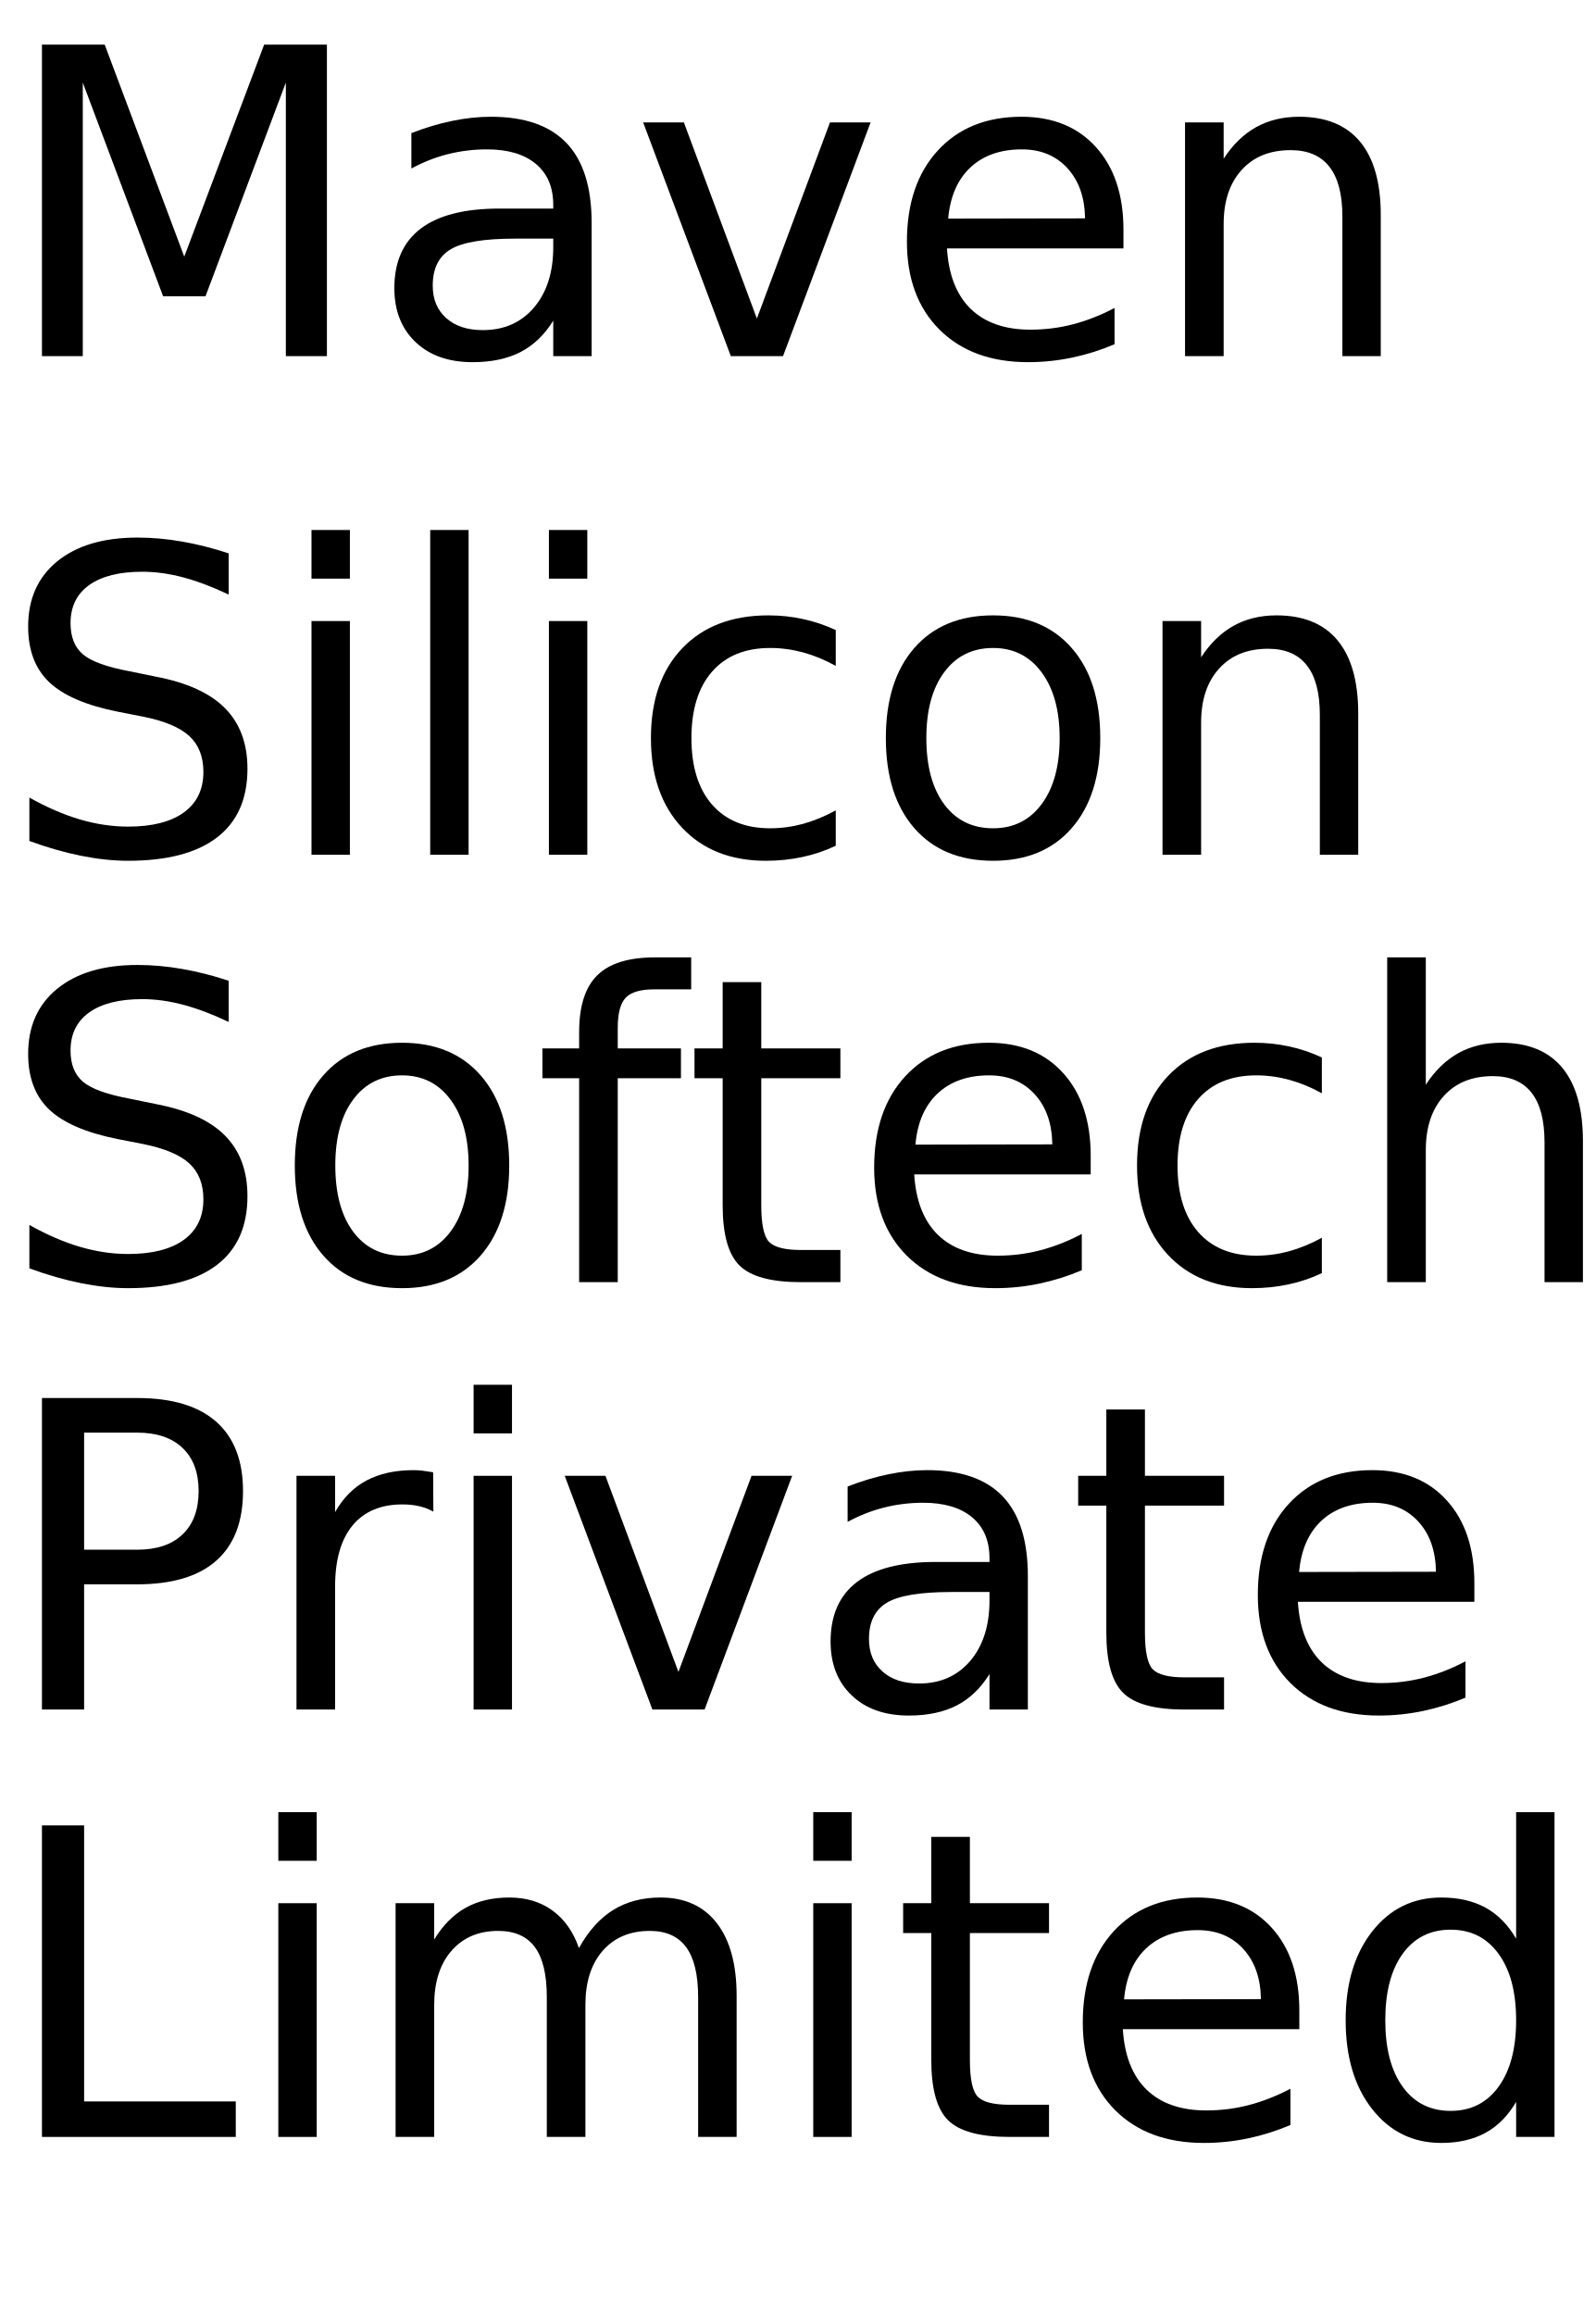
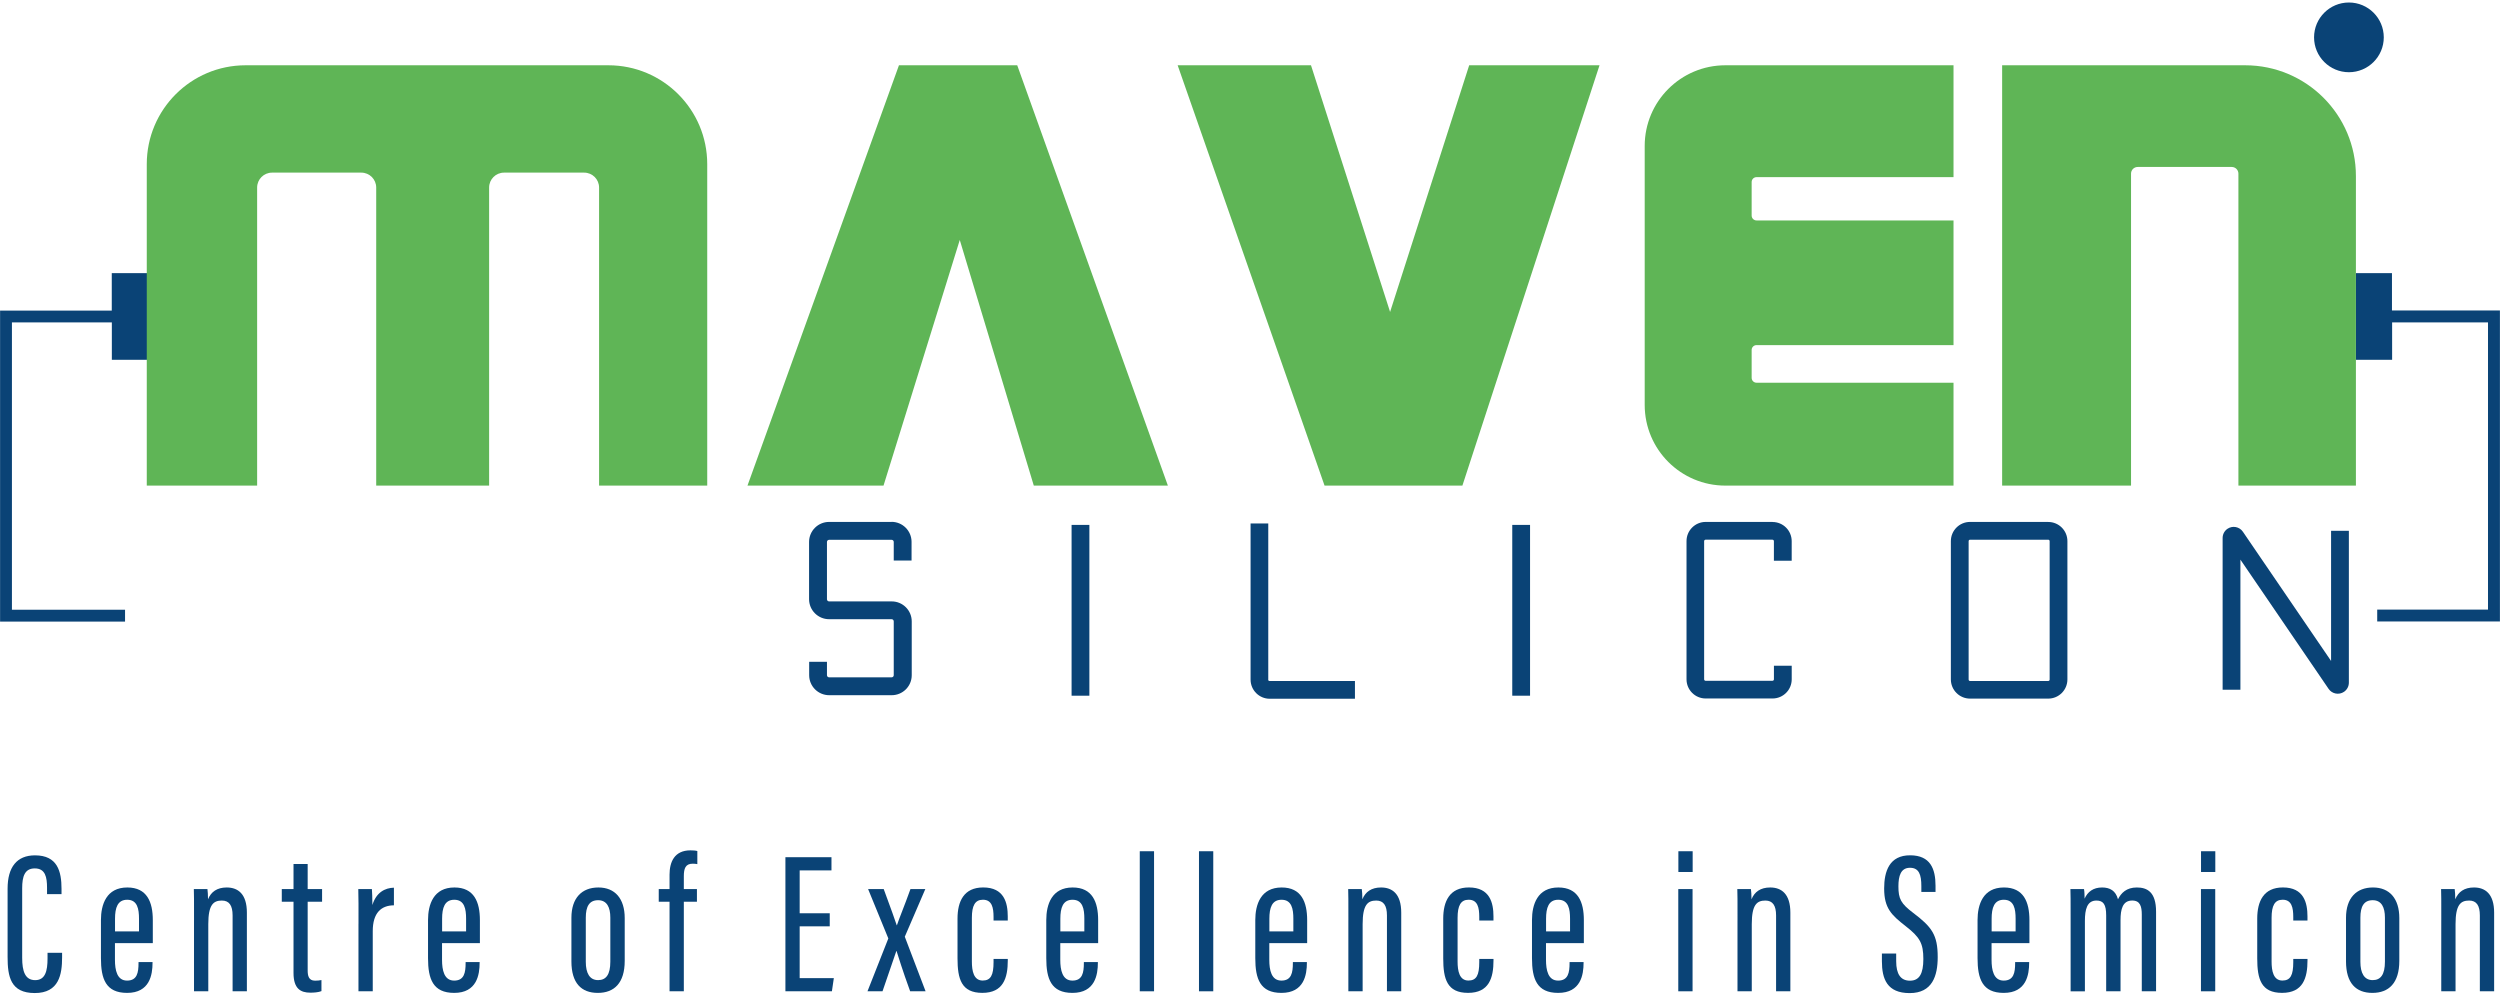
- <svg xmlns="http://www.w3.org/2000/svg" xmlns:xlink="http://www.w3.org/1999/xlink" width="224" height="325" viewBox="0 0 224 325">
-   <defs>
-     <g>
-       <g id="glyph-0-0">
-         <path d="M 5.891 -43.734 L 14.703 -43.734 L 25.875 -13.969 L 37.094 -43.734 L 45.906 -43.734 L 45.906 0 L 40.141 0 L 40.141 -38.406 L 28.859 -8.406 L 22.906 -8.406 L 11.625 -38.406 L 11.625 0 L 5.891 0 Z M 5.891 -43.734 " />
-       </g>
-       <g id="glyph-0-1">
-         <path d="M 20.562 -16.5 C 16.207 -16.5 13.191 -16 11.516 -15 C 9.836 -14 9 -12.301 9 -9.906 C 9 -7.988 9.629 -6.469 10.891 -5.344 C 12.148 -4.219 13.863 -3.656 16.031 -3.656 C 19.02 -3.656 21.414 -4.711 23.219 -6.828 C 25.02 -8.953 25.922 -11.773 25.922 -15.297 L 25.922 -16.5 Z M 31.312 -18.719 L 31.312 0 L 25.922 0 L 25.922 -4.984 C 24.691 -2.992 23.16 -1.523 21.328 -0.578 C 19.492 0.367 17.25 0.844 14.594 0.844 C 11.227 0.844 8.555 -0.098 6.578 -1.984 C 4.598 -3.867 3.609 -6.391 3.609 -9.547 C 3.609 -13.242 4.844 -16.031 7.312 -17.906 C 9.781 -19.781 13.469 -20.719 18.375 -20.719 L 25.922 -20.719 L 25.922 -21.234 C 25.922 -23.723 25.102 -25.645 23.469 -27 C 21.844 -28.352 19.555 -29.031 16.609 -29.031 C 14.734 -29.031 12.906 -28.805 11.125 -28.359 C 9.352 -27.91 7.645 -27.238 6 -26.344 L 6 -31.312 C 7.977 -32.082 9.895 -32.656 11.75 -33.031 C 13.602 -33.414 15.41 -33.609 17.172 -33.609 C 21.91 -33.609 25.453 -32.375 27.797 -29.906 C 30.141 -27.445 31.312 -23.719 31.312 -18.719 Z M 31.312 -18.719 " />
-       </g>
-       <g id="glyph-0-2">
-         <path d="M 1.781 -32.812 L 7.5 -32.812 L 17.75 -5.281 L 28.016 -32.812 L 33.719 -32.812 L 21.422 0 L 14.094 0 Z M 1.781 -32.812 " />
-       </g>
-       <g id="glyph-0-3">
-         <path d="M 33.719 -17.75 L 33.719 -15.125 L 8.938 -15.125 C 9.164 -11.406 10.281 -8.57 12.281 -6.625 C 14.289 -4.688 17.082 -3.719 20.656 -3.719 C 22.727 -3.719 24.734 -3.973 26.672 -4.484 C 28.617 -4.992 30.551 -5.754 32.469 -6.766 L 32.469 -1.672 C 30.531 -0.848 28.547 -0.223 26.516 0.203 C 24.484 0.629 22.422 0.844 20.328 0.844 C 15.098 0.844 10.953 -0.676 7.891 -3.719 C 4.836 -6.77 3.312 -10.891 3.312 -16.078 C 3.312 -21.453 4.758 -25.719 7.656 -28.875 C 10.562 -32.031 14.473 -33.609 19.391 -33.609 C 23.805 -33.609 27.297 -32.188 29.859 -29.344 C 32.43 -26.5 33.719 -22.633 33.719 -17.75 Z M 28.328 -19.344 C 28.285 -22.289 27.457 -24.641 25.844 -26.391 C 24.238 -28.148 22.109 -29.031 19.453 -29.031 C 16.441 -29.031 14.031 -28.18 12.219 -26.484 C 10.414 -24.785 9.379 -22.395 9.109 -19.312 Z M 28.328 -19.344 " />
-       </g>
-       <g id="glyph-0-4">
-         <path d="M 32.938 -19.812 L 32.938 0 L 27.547 0 L 27.547 -19.625 C 27.547 -22.727 26.938 -25.051 25.719 -26.594 C 24.508 -28.145 22.695 -28.922 20.281 -28.922 C 17.363 -28.922 15.066 -27.988 13.391 -26.125 C 11.711 -24.27 10.875 -21.742 10.875 -18.547 L 10.875 0 L 5.453 0 L 5.453 -32.812 L 10.875 -32.812 L 10.875 -27.719 C 12.156 -29.688 13.672 -31.16 15.422 -32.141 C 17.172 -33.117 19.188 -33.609 21.469 -33.609 C 25.238 -33.609 28.094 -32.441 30.031 -30.109 C 31.969 -27.773 32.938 -24.344 32.938 -19.812 Z M 32.938 -19.812 " />
-       </g>
-       <g id="glyph-0-5">
-         <path d="M 32.109 -42.312 L 32.109 -36.531 C 29.859 -37.602 27.738 -38.406 25.75 -38.938 C 23.758 -39.469 21.836 -39.734 19.984 -39.734 C 16.754 -39.734 14.266 -39.109 12.516 -37.859 C 10.773 -36.609 9.906 -34.828 9.906 -32.516 C 9.906 -30.586 10.484 -29.129 11.641 -28.141 C 12.805 -27.148 15.008 -26.352 18.25 -25.75 L 21.828 -25.016 C 26.242 -24.18 29.5 -22.703 31.594 -20.578 C 33.695 -18.461 34.75 -15.629 34.75 -12.078 C 34.75 -7.836 33.328 -4.625 30.484 -2.438 C 27.641 -0.25 23.473 0.844 17.984 0.844 C 15.922 0.844 13.719 0.609 11.375 0.141 C 9.039 -0.328 6.625 -1.02 4.125 -1.938 L 4.125 -8.031 C 6.531 -6.676 8.883 -5.656 11.188 -4.969 C 13.5 -4.289 15.766 -3.953 17.984 -3.953 C 21.367 -3.953 23.977 -4.613 25.812 -5.938 C 27.645 -7.27 28.562 -9.164 28.562 -11.625 C 28.562 -13.781 27.898 -15.461 26.578 -16.672 C 25.266 -17.879 23.102 -18.785 20.094 -19.391 L 16.5 -20.094 C 12.082 -20.977 8.883 -22.359 6.906 -24.234 C 4.938 -26.109 3.953 -28.711 3.953 -32.047 C 3.953 -35.922 5.312 -38.969 8.031 -41.188 C 10.758 -43.414 14.52 -44.531 19.312 -44.531 C 21.363 -44.531 23.453 -44.344 25.578 -43.969 C 27.703 -43.602 29.879 -43.051 32.109 -42.312 Z M 32.109 -42.312 " />
-       </g>
-       <g id="glyph-0-6">
-         <path d="M 5.656 -32.812 L 11.047 -32.812 L 11.047 0 L 5.656 0 Z M 5.656 -45.594 L 11.047 -45.594 L 11.047 -38.766 L 5.656 -38.766 Z M 5.656 -45.594 " />
-       </g>
-       <g id="glyph-0-7">
-         <path d="M 5.656 -45.594 L 11.047 -45.594 L 11.047 0 L 5.656 0 Z M 5.656 -45.594 " />
-       </g>
-       <g id="glyph-0-8">
-         <path d="M 29.266 -31.547 L 29.266 -26.516 C 27.742 -27.359 26.219 -27.988 24.688 -28.406 C 23.156 -28.82 21.609 -29.031 20.047 -29.031 C 16.547 -29.031 13.828 -27.922 11.891 -25.703 C 9.961 -23.492 9 -20.383 9 -16.375 C 9 -12.375 9.961 -9.266 11.891 -7.047 C 13.828 -4.828 16.547 -3.719 20.047 -3.719 C 21.609 -3.719 23.156 -3.926 24.688 -4.344 C 26.219 -4.77 27.742 -5.398 29.266 -6.234 L 29.266 -1.266 C 27.766 -0.555 26.207 -0.031 24.594 0.312 C 22.977 0.664 21.266 0.844 19.453 0.844 C 14.516 0.844 10.586 -0.707 7.672 -3.812 C 4.766 -6.914 3.312 -11.102 3.312 -16.375 C 3.312 -21.727 4.781 -25.938 7.719 -29 C 10.656 -32.07 14.688 -33.609 19.812 -33.609 C 21.469 -33.609 23.086 -33.438 24.672 -33.094 C 26.254 -32.75 27.785 -32.234 29.266 -31.547 Z M 29.266 -31.547 " />
-       </g>
-       <g id="glyph-0-9">
-         <path d="M 18.375 -29.031 C 15.477 -29.031 13.191 -27.898 11.516 -25.641 C 9.836 -23.391 9 -20.301 9 -16.375 C 9 -12.445 9.832 -9.352 11.5 -7.094 C 13.164 -4.844 15.457 -3.719 18.375 -3.719 C 21.238 -3.719 23.508 -4.848 25.188 -7.109 C 26.875 -9.379 27.719 -12.469 27.719 -16.375 C 27.719 -20.258 26.875 -23.336 25.188 -25.609 C 23.508 -27.891 21.238 -29.031 18.375 -29.031 Z M 18.375 -33.609 C 23.062 -33.609 26.738 -32.082 29.406 -29.031 C 32.082 -25.988 33.422 -21.77 33.422 -16.375 C 33.422 -11.008 32.082 -6.797 29.406 -3.734 C 26.738 -0.68 23.062 0.844 18.375 0.844 C 13.664 0.844 9.977 -0.68 7.312 -3.734 C 4.645 -6.797 3.312 -11.008 3.312 -16.375 C 3.312 -21.77 4.645 -25.988 7.312 -29.031 C 9.977 -32.082 13.664 -33.609 18.375 -33.609 Z M 18.375 -33.609 " />
-       </g>
-       <g id="glyph-0-10">
-         <path d="M 22.266 -45.594 L 22.266 -41.109 L 17.109 -41.109 C 15.172 -41.109 13.828 -40.719 13.078 -39.938 C 12.328 -39.156 11.953 -37.75 11.953 -35.719 L 11.953 -32.812 L 20.828 -32.812 L 20.828 -28.625 L 11.953 -28.625 L 11.953 0 L 6.531 0 L 6.531 -28.625 L 1.375 -28.625 L 1.375 -32.812 L 6.531 -32.812 L 6.531 -35.094 C 6.531 -38.75 7.379 -41.41 9.078 -43.078 C 10.773 -44.754 13.473 -45.594 17.172 -45.594 Z M 22.266 -45.594 " />
-       </g>
-       <g id="glyph-0-11">
-         <path d="M 10.984 -42.125 L 10.984 -32.812 L 22.094 -32.812 L 22.094 -28.625 L 10.984 -28.625 L 10.984 -10.812 C 10.984 -8.133 11.348 -6.414 12.078 -5.656 C 12.816 -4.895 14.305 -4.516 16.547 -4.516 L 22.094 -4.516 L 22.094 0 L 16.547 0 C 12.391 0 9.52 -0.773 7.938 -2.328 C 6.352 -3.879 5.562 -6.707 5.562 -10.812 L 5.562 -28.625 L 1.609 -28.625 L 1.609 -32.812 L 5.562 -32.812 L 5.562 -42.125 Z M 10.984 -42.125 " />
-       </g>
-       <g id="glyph-0-12">
-         <path d="M 32.938 -19.812 L 32.938 0 L 27.547 0 L 27.547 -19.625 C 27.547 -22.727 26.938 -25.051 25.719 -26.594 C 24.508 -28.145 22.695 -28.922 20.281 -28.922 C 17.363 -28.922 15.066 -27.988 13.391 -26.125 C 11.711 -24.27 10.875 -21.742 10.875 -18.547 L 10.875 0 L 5.453 0 L 5.453 -45.594 L 10.875 -45.594 L 10.875 -27.719 C 12.156 -29.688 13.672 -31.16 15.422 -32.141 C 17.172 -33.117 19.188 -33.609 21.469 -33.609 C 25.238 -33.609 28.094 -32.441 30.031 -30.109 C 31.969 -27.773 32.938 -24.344 32.938 -19.812 Z M 32.938 -19.812 " />
-       </g>
-       <g id="glyph-0-13">
-         <path d="M 11.812 -38.875 L 11.812 -22.438 L 19.25 -22.438 C 22 -22.438 24.125 -23.148 25.625 -24.578 C 27.133 -26.004 27.891 -28.035 27.891 -30.672 C 27.891 -33.285 27.133 -35.305 25.625 -36.734 C 24.125 -38.16 22 -38.875 19.25 -38.875 Z M 5.891 -43.734 L 19.25 -43.734 C 24.156 -43.734 27.859 -42.625 30.359 -40.406 C 32.867 -38.195 34.125 -34.953 34.125 -30.672 C 34.125 -26.359 32.867 -23.098 30.359 -20.891 C 27.859 -18.68 24.156 -17.578 19.25 -17.578 L 11.812 -17.578 L 11.812 0 L 5.891 0 Z M 5.891 -43.734 " />
-       </g>
-       <g id="glyph-0-14">
-         <path d="M 24.672 -27.781 C 24.066 -28.125 23.406 -28.379 22.688 -28.547 C 21.977 -28.711 21.191 -28.797 20.328 -28.797 C 17.285 -28.797 14.945 -27.805 13.312 -25.828 C 11.688 -23.848 10.875 -21 10.875 -17.281 L 10.875 0 L 5.453 0 L 5.453 -32.812 L 10.875 -32.812 L 10.875 -27.719 C 12 -29.707 13.469 -31.188 15.281 -32.156 C 17.102 -33.125 19.316 -33.609 21.922 -33.609 C 22.285 -33.609 22.691 -33.582 23.141 -33.531 C 23.586 -33.477 24.086 -33.406 24.641 -33.312 Z M 24.672 -27.781 " />
-       </g>
-       <g id="glyph-0-15">
-         <path d="M 5.891 -43.734 L 11.812 -43.734 L 11.812 -4.984 L 33.109 -4.984 L 33.109 0 L 5.891 0 Z M 5.891 -43.734 " />
-       </g>
-       <g id="glyph-0-16">
-         <path d="M 31.203 -26.516 C 32.547 -28.93 34.156 -30.719 36.031 -31.875 C 37.906 -33.031 40.113 -33.609 42.656 -33.609 C 46.07 -33.609 48.707 -32.41 50.562 -30.016 C 52.414 -27.617 53.344 -24.219 53.344 -19.812 L 53.344 0 L 47.938 0 L 47.938 -19.625 C 47.938 -22.77 47.379 -25.102 46.266 -26.625 C 45.148 -28.156 43.445 -28.922 41.156 -28.922 C 38.363 -28.922 36.156 -27.988 34.531 -26.125 C 32.914 -24.27 32.109 -21.742 32.109 -18.547 L 32.109 0 L 26.688 0 L 26.688 -19.625 C 26.688 -22.789 26.129 -25.129 25.016 -26.641 C 23.898 -28.16 22.18 -28.922 19.859 -28.922 C 17.109 -28.922 14.922 -27.988 13.297 -26.125 C 11.68 -24.258 10.875 -21.734 10.875 -18.547 L 10.875 0 L 5.453 0 L 5.453 -32.812 L 10.875 -32.812 L 10.875 -27.719 C 12.102 -29.727 13.578 -31.211 15.297 -32.172 C 17.016 -33.129 19.055 -33.609 21.422 -33.609 C 23.797 -33.609 25.816 -33 27.484 -31.781 C 29.16 -30.57 30.398 -28.816 31.203 -26.516 Z M 31.203 -26.516 " />
-       </g>
-       <g id="glyph-0-17">
-         <path d="M 27.25 -27.828 L 27.25 -45.594 L 32.641 -45.594 L 32.641 0 L 27.25 0 L 27.25 -4.922 C 26.113 -2.973 24.68 -1.523 22.953 -0.578 C 21.223 0.367 19.148 0.844 16.734 0.844 C 12.766 0.844 9.535 -0.734 7.047 -3.891 C 4.555 -7.055 3.312 -11.219 3.312 -16.375 C 3.312 -21.531 4.555 -25.691 7.047 -28.859 C 9.535 -32.023 12.766 -33.609 16.734 -33.609 C 19.148 -33.609 21.223 -33.133 22.953 -32.188 C 24.68 -31.238 26.113 -29.785 27.25 -27.828 Z M 8.875 -16.375 C 8.875 -12.414 9.688 -9.305 11.312 -7.047 C 12.945 -4.785 15.191 -3.656 18.047 -3.656 C 20.898 -3.656 23.145 -4.785 24.781 -7.047 C 26.426 -9.305 27.25 -12.414 27.25 -16.375 C 27.25 -20.344 26.426 -23.453 24.781 -25.703 C 23.145 -27.961 20.898 -29.094 18.047 -29.094 C 15.191 -29.094 12.945 -27.961 11.312 -25.703 C 9.688 -23.453 8.875 -20.344 8.875 -16.375 Z M 8.875 -16.375 " />
-       </g>
-     </g>
-   </defs>
-   <g fill="rgb(0%, 0%, 0%)" fill-opacity="1">
-     <use xlink:href="#glyph-0-0" x="0" y="50" />
-     <use xlink:href="#glyph-0-1" x="51.768" y="50" />
-     <use xlink:href="#glyph-0-2" x="88.535" y="50" />
-     <use xlink:href="#glyph-0-3" x="124.043" y="50" />
-     <use xlink:href="#glyph-0-4" x="160.957" y="50" />
-   </g>
-   <g fill="rgb(0%, 0%, 0%)" fill-opacity="1">
-     <use xlink:href="#glyph-0-5" x="0" y="120" />
-     <use xlink:href="#glyph-0-6" x="38.086" y="120" />
-     <use xlink:href="#glyph-0-7" x="54.756" y="120" />
-     <use xlink:href="#glyph-0-6" x="71.426" y="120" />
-     <use xlink:href="#glyph-0-8" x="88.096" y="120" />
-     <use xlink:href="#glyph-0-9" x="121.084" y="120" />
-     <use xlink:href="#glyph-0-4" x="157.793" y="120" />
-   </g>
-   <g fill="rgb(0%, 0%, 0%)" fill-opacity="1">
-     <use xlink:href="#glyph-0-5" x="0" y="180" />
-     <use xlink:href="#glyph-0-9" x="38.086" y="180" />
-     <use xlink:href="#glyph-0-10" x="74.795" y="180" />
-     <use xlink:href="#glyph-0-11" x="95.918" y="180" />
-     <use xlink:href="#glyph-0-3" x="119.443" y="180" />
-     <use xlink:href="#glyph-0-8" x="156.357" y="180" />
-     <use xlink:href="#glyph-0-12" x="189.346" y="180" />
-   </g>
-   <g fill="rgb(0%, 0%, 0%)" fill-opacity="1">
-     <use xlink:href="#glyph-0-13" x="0" y="240" />
-     <use xlink:href="#glyph-0-14" x="36.182" y="240" />
-     <use xlink:href="#glyph-0-6" x="60.85" y="240" />
-     <use xlink:href="#glyph-0-2" x="77.52" y="240" />
-     <use xlink:href="#glyph-0-1" x="113.027" y="240" />
-     <use xlink:href="#glyph-0-11" x="149.795" y="240" />
-     <use xlink:href="#glyph-0-3" x="173.32" y="240" />
-   </g>
-   <g fill="rgb(0%, 0%, 0%)" fill-opacity="1">
-     <use xlink:href="#glyph-0-15" x="0" y="300" />
-     <use xlink:href="#glyph-0-6" x="33.428" y="300" />
-     <use xlink:href="#glyph-0-16" x="50.098" y="300" />
-     <use xlink:href="#glyph-0-6" x="108.545" y="300" />
-     <use xlink:href="#glyph-0-11" x="125.215" y="300" />
-     <use xlink:href="#glyph-0-3" x="148.74" y="300" />
-     <use xlink:href="#glyph-0-17" x="185.654" y="300" />
-   </g>
+ <svg xmlns="http://www.w3.org/2000/svg" id="Layer_2" width="13.856in" height="5.504in" version="1.1" viewBox="0 0 997.6 396.3">
+   <polyline points="59.05 128.67 59.05 143.59 44.6 143.59 44.6 128.67 4.73 128.67 4.73 243.32 49.87 243.32 49.87 248.05 0 248.05 0 123.94 44.57 123.94 44.57 109.01 59.03 109.01 59.03 123.94" fill="#0a4376" />
+   <polyline points="940.1 123.94 940.1 109.01 954.52 109.01 954.52 123.9 997.6 123.9 997.6 248.01 948.63 248.01 948.63 243.27 992.84 243.27 992.84 128.67 954.58 128.67 954.58 143.59 940.13 143.59 940.13 128.67" fill="#0a4376" />
+   <path d="M282.2,65.5v128.29h-43.16v-118.95c0-3.29-2.67-5.95-5.95-5.95h-31.98c-3.29,0-5.95,2.66-5.95,5.95v118.95h-45.06v-118.95c0-3.29-2.67-5.95-5.95-5.95h-35.62c-3.28,0-5.95,2.66-5.95,5.95v118.95h-44.04V65.51c0-21.79,17.66-39.46,39.45-39.46h144.76c21.79,0,39.45,17.66,39.45,39.45h-0Z" fill="#5fb556" />
+   <polygon points="466.03 193.79 412.52 193.79 392.9 128.67 391.47 123.94 382.98 95.76 374.24 123.94 372.77 128.67 352.55 193.79 298.26 193.79 321.73 128.67 323.44 123.94 358.71 26.05 405.91 26.05 440.99 123.94 442.69 128.67 466.03 193.79" fill="#5fb556" />
+   <polygon points="638.28 26.05 606.35 123.94 604.8 128.67 583.56 193.79 528.55 193.79 505.8 128.67 504.14 123.94 469.93 26.05 523.14 26.05 554.53 123.94 554.7 124.5 554.88 123.94 586.27 26.05 638.28 26.05" fill="#5fb556" />
+   <path d="M779.56,193.79h-91.05c-17.78,0-32.2-14.42-32.2-32.2V58.25c0-17.79,14.42-32.2,32.2-32.2h91.04v44.64h-78.61c-1.08,0-1.95.87-1.95,1.95v13.38c0,1.08.87,1.95,1.95,1.95h78.61v49.75h-78.61c-1.07,0-1.95.86-1.95,1.94v11.13c0,1.08.88,1.94,1.95,1.94h78.61v41.04l.01.02Z" fill="#5fb556" />
+   <path d="M940.13,70.25v123.54h-46.89v-124.5c0-1.47-1.19-2.66-2.66-2.66h-37.53c-1.47,0-2.66,1.19-2.66,2.66v124.5h-51.44V26.05h96.97c24.41,0,44.21,19.78,44.21,44.2h-0Z" fill="#5fb556" />
+   <path id="Path_7" d="M355.78,208.28h-24.95c-4.41,0-7.99,3.58-7.99,7.99h0v22.84c0,4.41,3.58,7.99,7.99,7.99h24.95c.47,0,.85.38.85.85v21.5c0,.47-.38.85-.85.85h-24.95c-.47,0-.85-.38-.85-.85v-5.34h-7.1v5.34c0,4.41,3.58,7.98,7.99,7.98h24.95c4.41,0,7.99-3.57,7.99-7.98v-21.47c0-4.41-3.58-7.98-7.99-7.98h-24.99c-.47,0-.85-.38-.85-.85v-22.88c0-.47.38-.85.85-.85h24.95c.47,0,.85.38.85.85v7.41h7.11v-7.44c0-4.41-3.58-7.99-7.99-7.99h0l.03.03Z" fill="#0a4376" />
+   <rect id="Rectangle_1" x="427.6" y="209.47" width="7.1" height="68.16" fill="#0a4376" />
+   <rect id="Rectangle_2" x="603.46" y="209.47" width="7.1" height="68.16" fill="#0a4376" />
+   <path id="Path_8" d="M506.09,271.2v-62.3h-7.06v62.3c0,4.23,3.43,7.65,7.65,7.65h34v-7.1h-34.11c-.28,0-.51-.23-.51-.51l.03-.04v0Z" fill="#0a4376" />
+   <path id="Path_9" d="M707.33,208.28h-26.68c-4.23,0-7.65,3.43-7.65,7.65v55.16c0,4.23,3.43,7.65,7.65,7.65h26.68c4.23,0,7.65-3.43,7.65-7.65v-5.42h-7.1v5.42c0,.32-.25.58-.57.59h-26.7c-.32,0-.58-.26-.58-.58h0v-55.14c0-.32.25-.58.57-.59h26.68c.32,0,.58.25.59.57v7.84h7.1v-7.82c0-4.23-3.43-7.65-7.65-7.65v-.03l.01-0Z" fill="#0a4376" />
+   <path id="Path_10" d="M817.35,208.3v-.02h-31.2c-4.23,0-7.66,3.43-7.66,7.66v55.19c0,4.22,3.42,7.66,7.66,7.66h31.2c4.22,0,7.65-3.43,7.65-7.66v-55.18c0-4.22-3.42-7.65-7.65-7.65v-0ZM817.91,271.2c0,.31-.25.56-.56.56h-31.2c-.32,0-.57-.25-.57-.56v-55.26c0-.31.25-.56.57-.56h31.2c.31,0,.56.25.56.56v55.26Z" fill="#0a4376" />
+   <path id="Path_11" d="M930.22,211.83v51.94l-35.19-51.57c-1.37-2.02-4.13-2.55-6.15-1.18-1.22.83-1.94,2.2-1.94,3.67v60.57h7.1v-51.93l35.19,51.57c1.37,2.02,4.13,2.55,6.15,1.18,1.22-.83,1.95-2.21,1.94-3.68v-60.57h-7.1v0Z" fill="#0a4376" />
+   <circle cx="937.34" cy="14.91" r="13.91" fill="#0a4376" />
+   <path d="M939.68,21.18l-2.94-5.19h-1.26v5.19h-2.67V7.88h4.99c1.03,0,1.91.18,2.63.54s1.27.85,1.63,1.47.54,1.31.54,2.07c0,.88-.25,1.67-.76,2.37-.51.71-1.26,1.19-2.27,1.46l3.18,5.4h-3.09l.02-.01ZM935.49,13.99h2.23c.72,0,1.27-.17,1.62-.52s.53-.83.53-1.46-.18-1.08-.53-1.42c-.36-.34-.9-.5-1.62-.5h-2.23v3.91-.01Z" fill="#0a4376" />
+   <path d="M24.75,380.23v1.81c0,6.8-1.22,14.25-10.9,14.25s-10.85-6.57-10.85-14.43v-27.23c0-8.57,3.68-13.29,10.93-13.29,8.98,0,10.59,6.38,10.59,13.39v2.09h-5.78v-2.51c0-4.24-.66-7.76-4.89-7.76-4.01,0-5.03,3.18-5.03,7.9v27.79c0,5.37,1.17,8.9,5.19,8.9s4.93-3.62,4.93-8.66v-2.24h5.82l-.01-.01Z" fill="#0a4376" />
+   <path d="M45.84,376.37v6.67c0,4.06.81,8.28,4.83,8.28s4.58-3.15,4.58-7.05v-.33h5.59v.29c0,4.73-1.1,12-10.15,12-8.51,0-10.44-5.59-10.44-13.87v-15.19c0-6.18,2.16-13.01,10.53-13.01,7.87,0,10.17,5.83,10.17,13.02v9.19h-15.11l-0-0ZM55.44,371.71v-5.1c0-3.8-.61-7.55-4.7-7.55-3.85,0-4.87,3.18-4.87,7.59v5.05h9.56l.01.01Z" fill="#0a4376" />
+   <path d="M77.4,367.22c0-8.19,0-10.4-.08-12.42h5.43c.12.92.23,2.34.23,4.08,1.2-2.99,3.63-4.72,7.47-4.72,4.47,0,8.04,2.55,8.04,10.04v31.39h-5.7v-30.27c0-3.95-1.33-5.94-4.28-5.94-3.42,0-5.42,1.7-5.42,9.41v26.8h-5.7v-28.37l.01 0Z" fill="#0a4376" />
+   <path d="M112.42,354.8h4.68v-10.02h5.65v10.02h5.75v5.05h-5.75v27.39c0,2.1.37,4.11,2.94,4.11.76,0,1.98-.08,2.56-.24v4.41c-1.22.5-3.04.62-4.42.62-3.96,0-6.73-1.64-6.73-7.87v-28.42h-4.68v-5.05Z" fill="#0a4376" />
+   <path d="M143.03,368.68c0-6.58.04-10.26-.08-13.88h5.43c.08,1.07.2,3.63.2,6.37,1.51-5.03,5.02-6.84,8.59-6.93v7.04c-5.04.04-8.45,2.95-8.45,10.32v23.99h-5.7v-26.91h.01Z" fill="#0a4376" />
+   <path d="M176.37,376.37v6.67c0,4.06.81,8.28,4.83,8.28s4.58-3.15,4.58-7.05v-.33h5.59v.29c0,4.73-1.1,12-10.15,12-8.51,0-10.44-5.59-10.44-13.87v-15.19c0-6.18,2.16-13.01,10.53-13.01,7.87,0,10.17,5.83,10.17,13.02v9.19h-15.11v-0ZM185.97,371.71v-5.1c0-3.8-.61-7.55-4.7-7.55-3.85,0-4.87,3.18-4.87,7.59v5.05h9.56l.01.01Z" fill="#0a4376" />
+   <path d="M249.27,366.37v17.07c0,8.85-4.18,12.79-10.74,12.79s-10.53-3.88-10.53-12.57v-17.42c0-7.85,4.14-12.08,10.77-12.08s10.5,4.47,10.5,12.21ZM233.74,366.2v17.64c0,4.44,1.49,7.29,4.91,7.29,3.17,0,4.88-2.18,4.88-7.36v-17.61c0-4.01-1.33-6.92-4.87-6.92s-4.92,2.51-4.92,6.96h-0Z" fill="#0a4376" />
+   <path d="M267.16,395.59v-35.74h-4.31v-5.05h4.31v-5.75c0-4.97,1.87-9.71,8.37-9.71.98,0,2.09.08,2.72.28v5.22c-.68-.12-1.18-.17-1.84-.17-2.91,0-3.55,1.94-3.55,5.02v5.11h5.23v5.05h-5.23v35.74h-5.7v0Z" fill="#0a4376" />
+   <path d="M331.09,369.67h-12v20.68h13.63l-.77,5.24h-18.55v-53.52h18.38v5.27h-12.69v17.1h12v5.24l-0-.01Z" fill="#0a4376" />
+   <path d="M352.63,354.8c2.94,8.06,4.5,12.22,5.19,14.43h.08c.93-2.83,2.93-7.52,5.4-14.43h5.93l-8.19,19.01,8.3,21.78h-6.16c-3.18-8.73-4.73-13.92-5.43-16.08h-.08c-.82,2.35-2.77,8.06-5.52,16.08h-6l8.32-21.09-8.07-19.7h6.23Z" fill="#0a4376" />
+   <path d="M402.14,382.7v.56c0,7.04-1.79,12.96-10.15,12.96s-9.91-5.51-9.91-13.77v-15.84c0-6.9,2.51-12.46,10.26-12.46,8.34,0,9.79,6.12,9.79,11.56v1.65h-5.67v-1.41c0-3.7-.61-6.9-4.24-6.9-3.16,0-4.41,2.37-4.41,7.2v17.5c0,3.69.7,7.55,4.32,7.55,3.23,0,4.33-2.17,4.33-7.33v-1.29h5.67l.01.02Z" fill="#0a4376" />
+   <path d="M423.09,376.37v6.67c0,4.06.81,8.28,4.83,8.28s4.58-3.15,4.58-7.05v-.33h5.59v.29c0,4.73-1.1,12-10.15,12-8.51,0-10.44-5.59-10.44-13.87v-15.19c0-6.18,2.16-13.01,10.53-13.01,7.87,0,10.17,5.83,10.17,13.02v9.19h-15.11v-0ZM432.69,371.71v-5.1c0-3.8-.61-7.55-4.7-7.55-3.85,0-4.87,3.18-4.87,7.59v5.05h9.56l.01.01Z" fill="#0a4376" />
+   <path d="M454.81,395.59v-55.89h5.7v55.89h-5.7v-0Z" fill="#0a4376" />
+   <path d="M478.44,395.59v-55.89h5.7v55.89h-5.7v-0Z" fill="#0a4376" />
+   <path d="M506.5,376.37v6.67c0,4.06.81,8.28,4.83,8.28s4.58-3.15,4.58-7.05v-.33h5.59v.29c0,4.73-1.1,12-10.15,12-8.51,0-10.44-5.59-10.44-13.87v-15.19c0-6.18,2.16-13.01,10.53-13.01,7.87,0,10.17,5.83,10.17,13.02v9.19h-15.11v-0ZM516.1,371.71v-5.1c0-3.8-.61-7.55-4.7-7.55-3.85,0-4.87,3.18-4.87,7.59v5.05h9.56l.01.01Z" fill="#0a4376" />
+   <path d="M538.06,367.22c0-8.19,0-10.4-.08-12.42h5.43c.12.92.23,2.34.23,4.08,1.2-2.99,3.63-4.72,7.47-4.72,4.47,0,8.04,2.55,8.04,10.04v31.39h-5.7v-30.27c0-3.95-1.33-5.94-4.28-5.94-3.42,0-5.42,1.7-5.42,9.41v26.8h-5.7v-28.37l.01 0Z" fill="#0a4376" />
+   <path d="M595.97,382.7v.56c0,7.04-1.79,12.96-10.15,12.96s-9.91-5.51-9.91-13.77v-15.84c0-6.9,2.51-12.46,10.26-12.46,8.34,0,9.79,6.12,9.79,11.56v1.65h-5.67v-1.41c0-3.7-.61-6.9-4.24-6.9-3.16,0-4.41,2.37-4.41,7.2v17.5c0,3.69.7,7.55,4.32,7.55,3.23,0,4.33-2.17,4.33-7.33v-1.29h5.67l.01.02Z" fill="#0a4376" />
+   <path d="M616.92,376.37v6.67c0,4.06.81,8.28,4.83,8.28s4.58-3.15,4.58-7.05v-.33h5.59v.29c0,4.73-1.1,12-10.15,12-8.51,0-10.44-5.59-10.44-13.87v-15.19c0-6.18,2.16-13.01,10.53-13.01,7.87,0,10.17,5.83,10.17,13.02v9.19h-15.11l-0-0ZM626.52,371.71v-5.1c0-3.8-.61-7.55-4.7-7.55-3.85,0-4.87,3.18-4.87,7.59v5.05h9.56l.01.01Z" fill="#0a4376" />
+   <path d="M669.71,354.8h5.7v40.79h-5.7v-40.79ZM669.75,339.7h5.7v8.28h-5.7v-8.28Z" fill="#0a4376" />
+   <path d="M693.35,367.22c0-8.19,0-10.4-.08-12.42h5.43c.12.92.23,2.34.23,4.08,1.2-2.99,3.63-4.72,7.47-4.72,4.47,0,8.04,2.55,8.04,10.04v31.39h-5.7v-30.27c0-3.95-1.33-5.94-4.28-5.94-3.42,0-5.42,1.7-5.42,9.41v26.8h-5.7v-28.37l.01 0Z" fill="#0a4376" />
+   <path d="M756.67,380.52v3.1c0,5.04,1.74,7.74,5.49,7.74s5.35-2.78,5.35-8.64c0-6.26-1.38-8.7-7.01-13.09-5.73-4.48-8.63-7.18-8.63-15.07,0-6.78,2.03-13.29,10.43-13.24,7.97.04,10.07,5.35,10.07,12.14v2.48h-5.66v-2.33c0-4.44-.87-7.31-4.53-7.31s-4.62,3.22-4.62,7.42c0,4.98.99,6.86,5.9,10.58,7.43,5.62,9.78,8.75,9.78,17.63,0,7.52-2.15,14.38-11.18,14.38s-11.09-5.66-11.09-12.71v-3.07h5.7v-.01Z" fill="#0a4376" />
+   <path d="M794.73,376.37v6.67c0,4.06.81,8.28,4.83,8.28s4.58-3.15,4.58-7.05v-.33h5.59v.29c0,4.73-1.1,12-10.15,12-8.51,0-10.44-5.59-10.44-13.87v-15.19c0-6.18,2.16-13.01,10.53-13.01,7.87,0,10.17,5.83,10.17,13.02v9.19h-15.11l-0-0ZM804.33,371.71v-5.1c0-3.8-.61-7.55-4.7-7.55-3.85,0-4.87,3.18-4.87,7.59v5.05h9.56l.01.01Z" fill="#0a4376" />
+   <path d="M826.28,366.55c0-7.4,0-9.78-.08-11.75h5.43c.2,1.19.2,2.47.23,3.82,1.22-2.76,3.47-4.46,6.98-4.46,3.14,0,5.43,1.3,6.34,4.71,1.26-2.51,3.38-4.71,7.52-4.71s7.68,1.79,7.68,9.66v31.77h-5.7v-30.61c0-3.2-.63-5.61-3.8-5.61-3.82,0-4.68,3.41-4.68,7.81v28.41h-5.73v-30.27c0-4.39-1.12-5.94-3.89-5.94-3.73,0-4.6,3.5-4.6,8.14v28.08h-5.7v-29.05Z" fill="#0a4376" />
+   <path d="M878.29,354.8h5.7v40.79h-5.7v-40.79ZM878.32,339.7h5.7v8.28h-5.7v-8.28Z" fill="#0a4376" />
+   <path d="M920.81,382.7v.56c0,7.04-1.79,12.96-10.15,12.96s-9.91-5.51-9.91-13.77v-15.84c0-6.9,2.51-12.46,10.26-12.46,8.34,0,9.79,6.12,9.79,11.56v1.65h-5.67v-1.41c0-3.7-.61-6.9-4.24-6.9-3.16,0-4.41,2.37-4.41,7.2v17.5c0,3.69.7,7.55,4.32,7.55,3.23,0,4.33-2.17,4.33-7.33v-1.29h5.67l.01.02Z" fill="#0a4376" />
+   <path d="M957.45,366.37v17.07c0,8.85-4.18,12.79-10.74,12.79s-10.53-3.88-10.53-12.57v-17.42c0-7.85,4.14-12.08,10.77-12.08s10.5,4.47,10.5,12.21ZM941.92,366.2v17.64c0,4.44,1.49,7.29,4.91,7.29,3.17,0,4.88-2.18,4.88-7.36v-17.61c0-4.01-1.33-6.92-4.87-6.92s-4.92,2.51-4.92,6.96Z" fill="#0a4376" />
+   <path d="M974.2,367.22c0-8.19,0-10.4-.08-12.42h5.43c.12.92.23,2.34.23,4.08,1.2-2.99,3.63-4.72,7.47-4.72,4.47,0,8.04,2.55,8.04,10.04v31.39h-5.7v-30.27c0-3.95-1.33-5.94-4.28-5.94-3.42,0-5.42,1.7-5.42,9.41v26.8h-5.7v-28.37l.01 0Z" fill="#0a4376" />
</svg>
